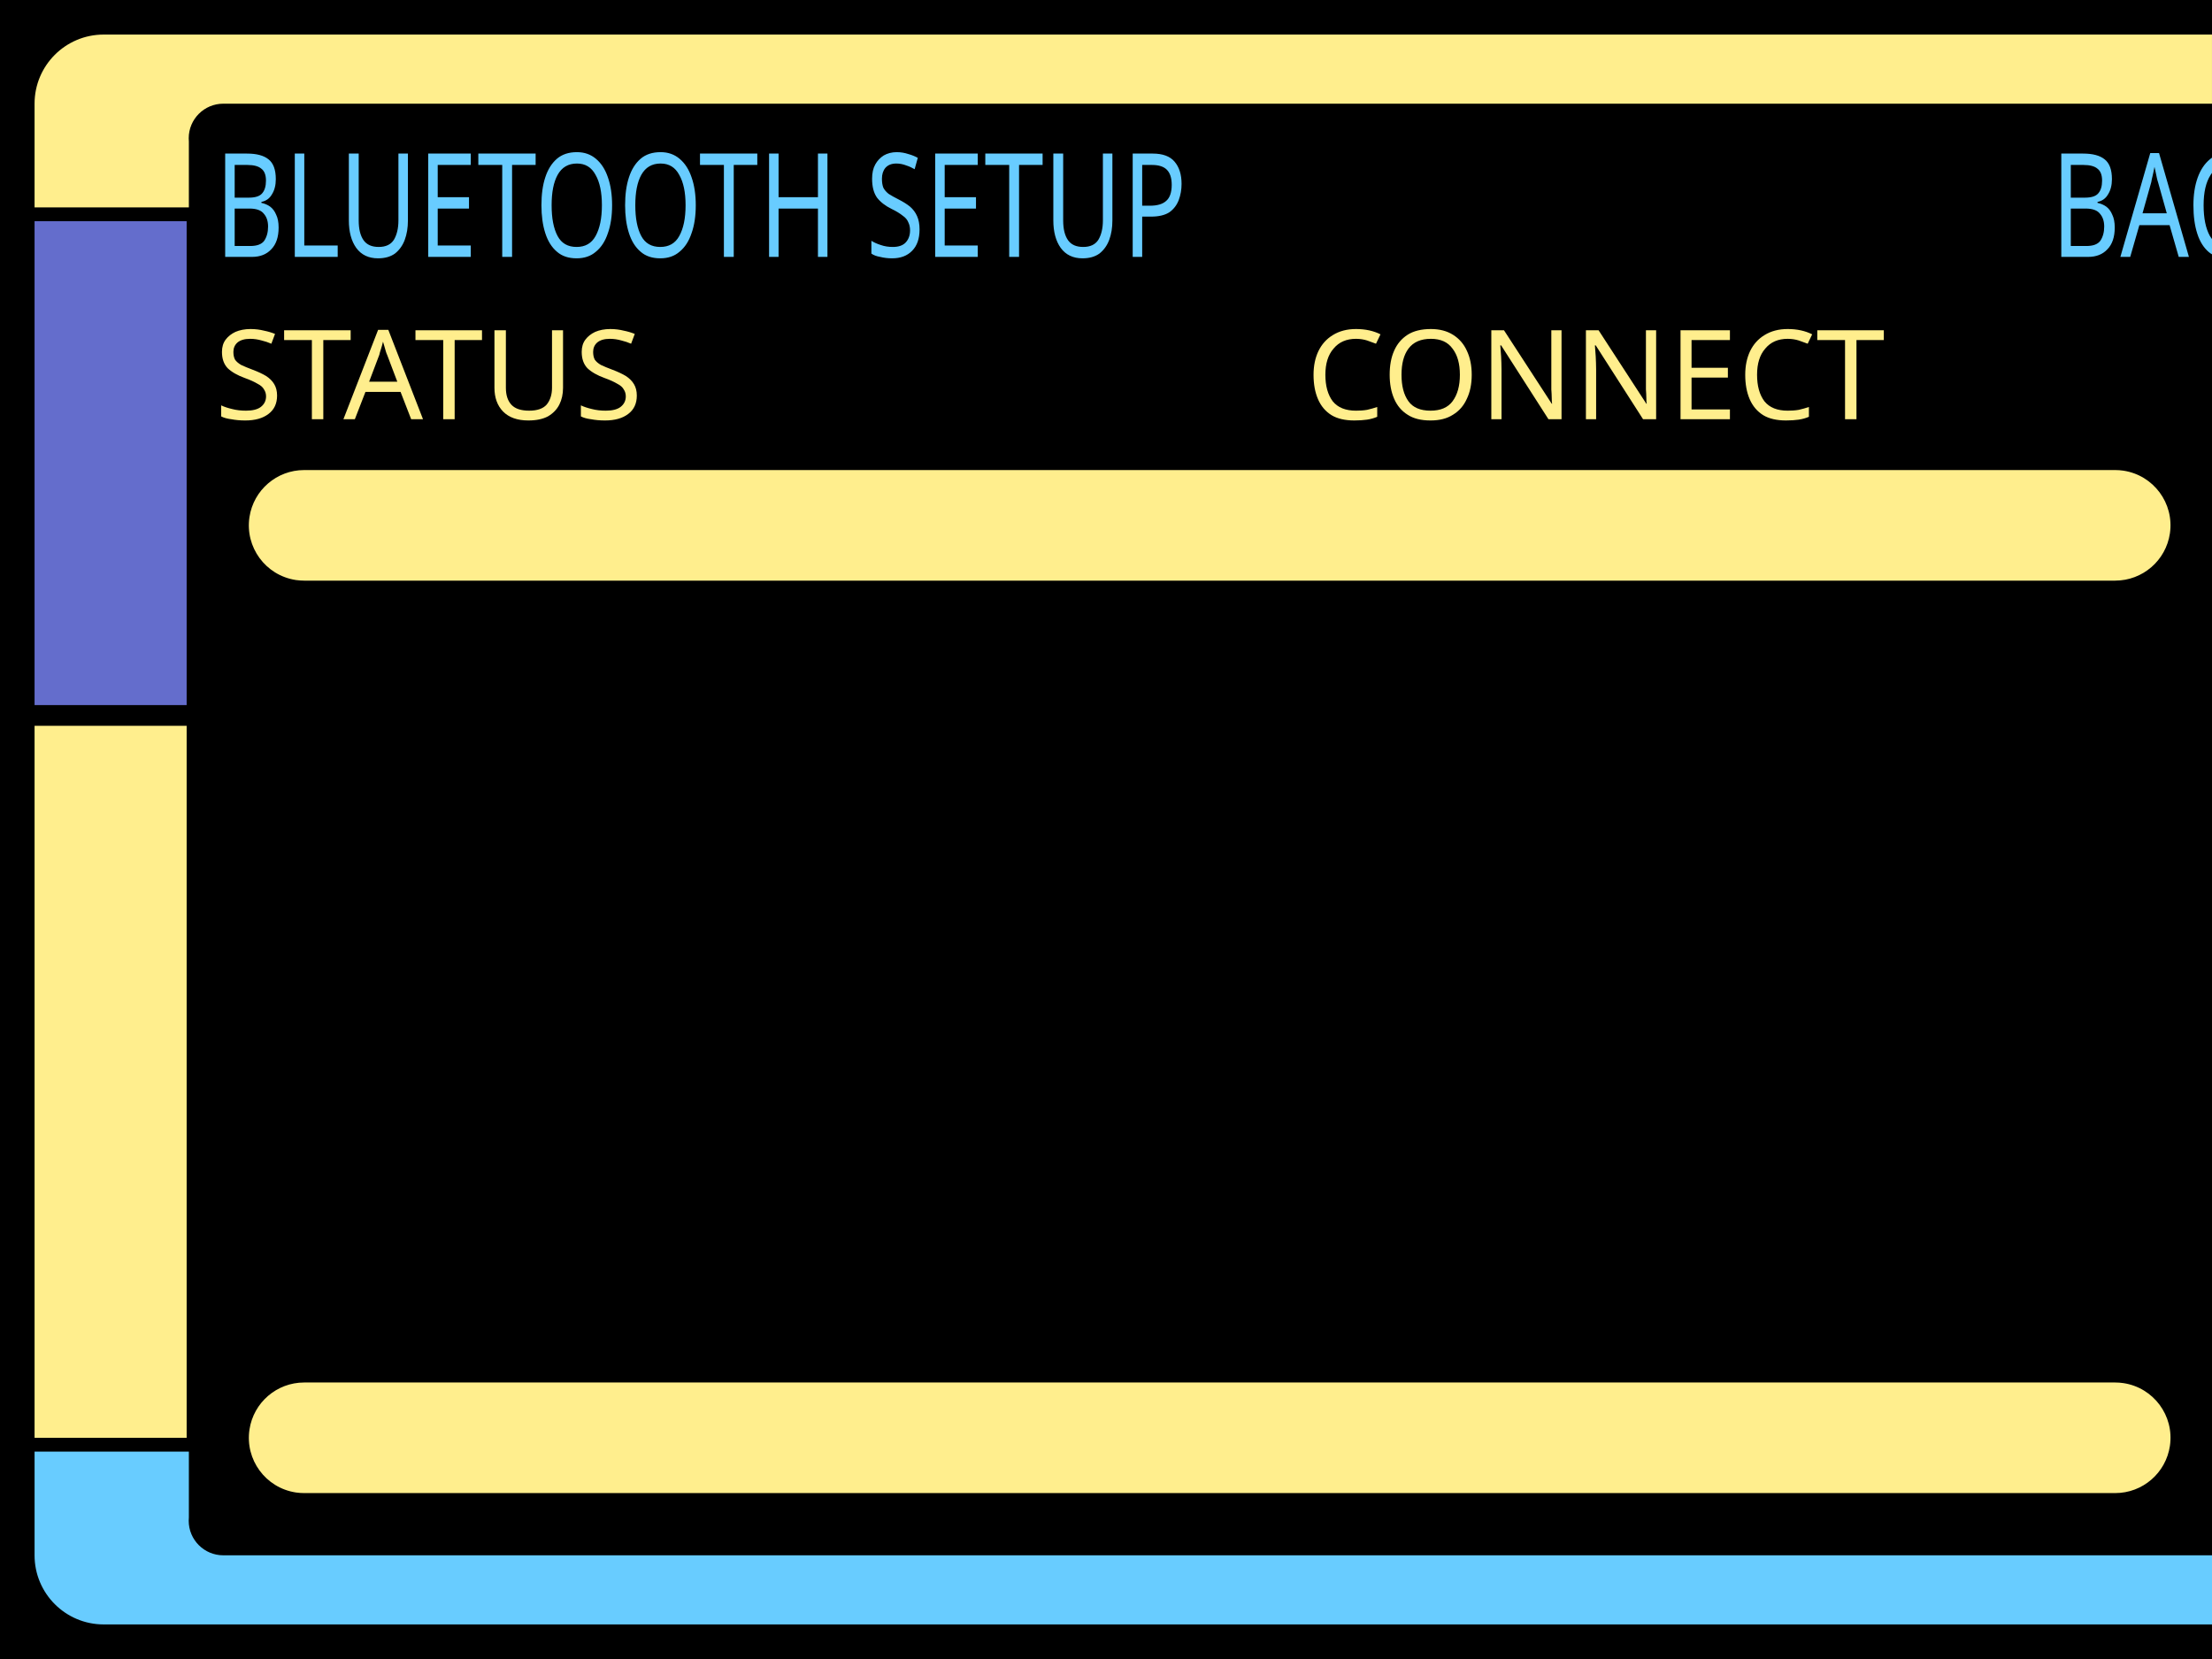
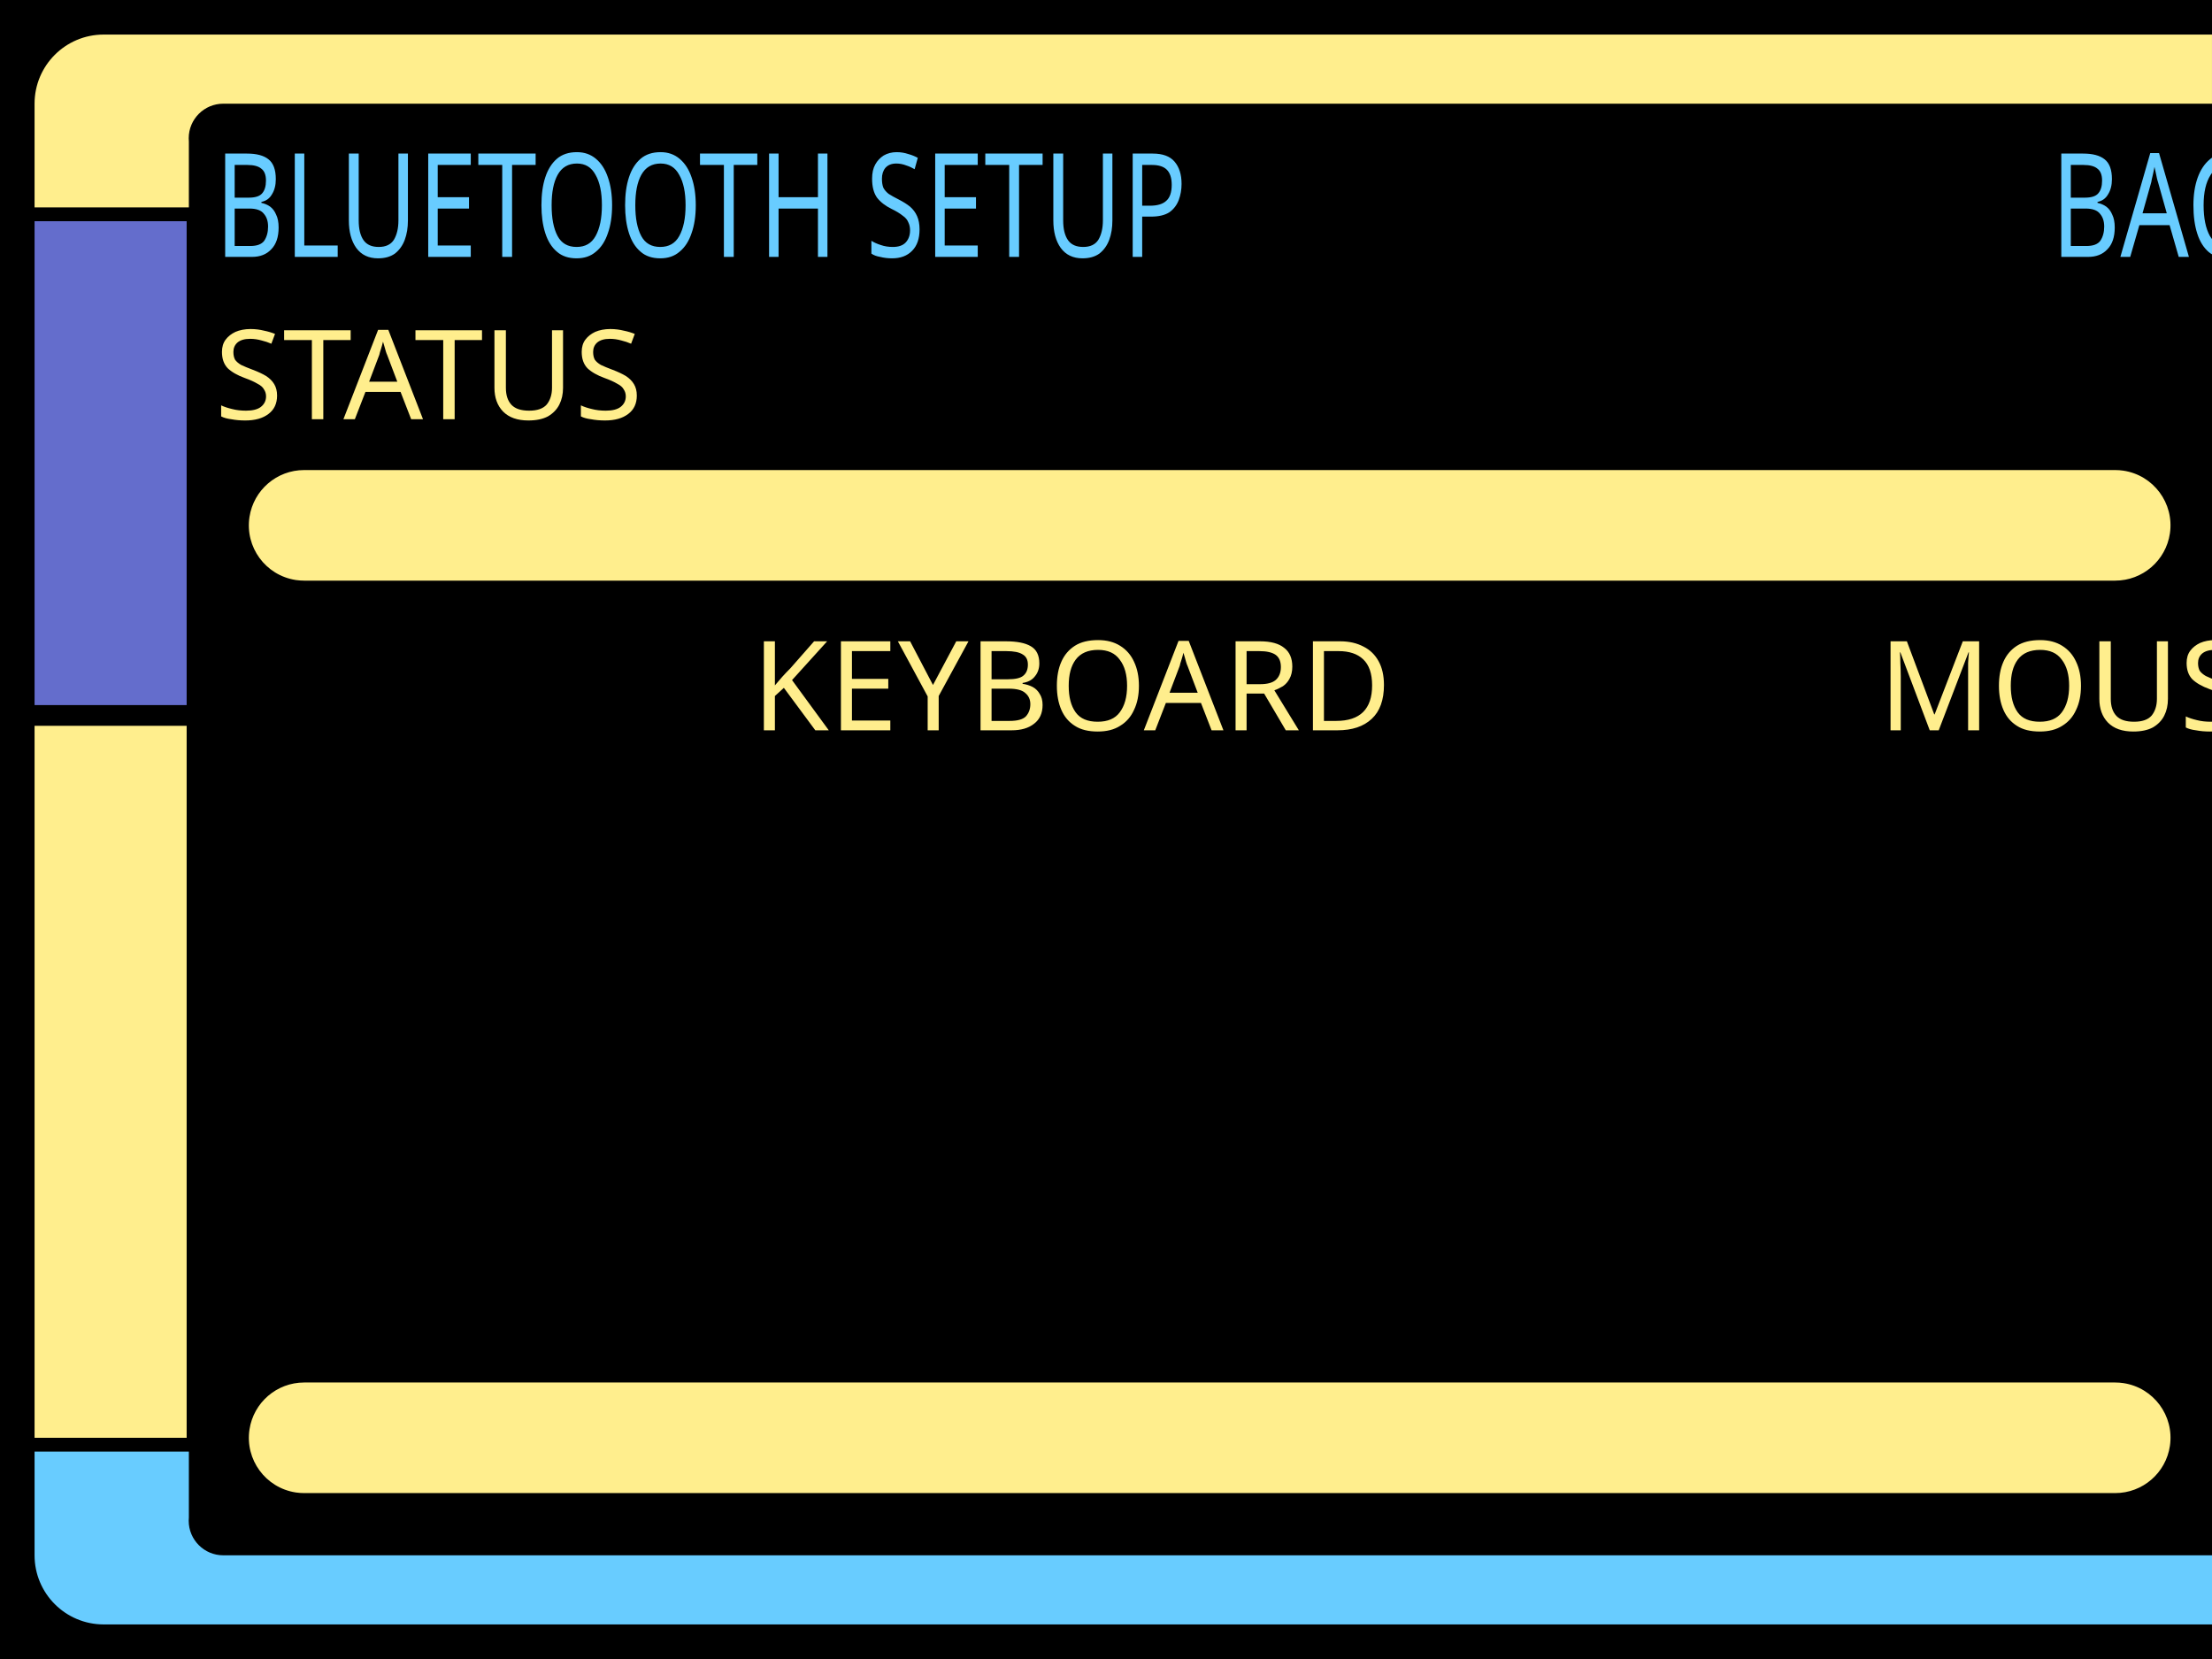
<svg xmlns="http://www.w3.org/2000/svg" xmlns:xlink="http://www.w3.org/1999/xlink" width="320" height="240" viewBox="0 0 84.667 63.5" version="1.1" id="svg8">
  <defs id="defs2">
    <linearGradient id="linearGradient1113">
      <stop style="stop-color:#d0d0d0;stop-opacity:1;" offset="0" id="stop1109" />
      <stop style="stop-color:#d0d0d0;stop-opacity:0;" offset="1" id="stop1111" />
    </linearGradient>
    <linearGradient xlink:href="#linearGradient1113" id="linearGradient1115" x1="15.081" y1="38.431" x2="43.193" y2="38.431" gradientUnits="userSpaceOnUse" />
  </defs>
  <g id="layer1" style="display:inline">
    <rect style="fill:#000000;fill-opacity:1;stroke:#000000;stroke-width:0.502;stroke-miterlimit:4;stroke-dasharray:none;stroke-opacity:1" id="rect10" width="84.165" height="62.998" x="0.251" y="0.251" />
  </g>
  <g id="layer2" style="display:inline">
    <path id="rect836" style="fill:#ffee8d;fill-opacity:1;stroke:none;stroke-width:1.97;stroke-miterlimit:4;stroke-dasharray:none;stroke-opacity:1" d="M 14.98,5 A 10,10 0 0 0 5,15 10,10 0 0 0 5,15.02 V 30 H 27.322 V 20.473 A 5,5 0 0 1 27.301,20 a 5,5 0 0 1 5,-5 H 320 V 5 H 15 a 10,10 0 0 0 -0.02,0 z" transform="scale(0.2645833)" />
    <path id="rect836-8" style="fill:#68ccff;fill-opacity:1;stroke:none;stroke-width:0.521;stroke-miterlimit:4;stroke-dasharray:none;stroke-opacity:1" d="m 3.964,62.177 a 2.646,2.646 0 0 1 -2.641,-2.646 2.646,2.646 0 0 1 0,-0.005 V 55.562 h 5.906 v 2.521 a 1.323,1.323 0 0 0 -0.006,0.125 1.323,1.323 0 0 0 1.323,1.323 H 84.667 v 2.646 H 3.969 a 2.646,2.646 0 0 1 -0.005,0 z" />
    <rect style="fill:#ffee8d;fill-opacity:1;stroke:none;stroke-width:0.548;stroke-miterlimit:4;stroke-dasharray:none;stroke-opacity:1" id="rect871" width="5.821" height="27.252" x="1.323" y="27.781" />
    <rect style="fill:#646dcc;fill-opacity:1;stroke:none;stroke-width:0.522;stroke-miterlimit:4;stroke-dasharray:none;stroke-opacity:1" id="rect873" width="5.821" height="18.521" x="1.323" y="8.467" />
    <path id="rect875" style="fill:#68ccff;fill-opacity:1;stroke:none;stroke-width:2.127;stroke-miterlimit:4;stroke-dasharray:none;stroke-opacity:1" d="m 185,20 a 8,8 0 0 0 -8,8 v 10 h 16 V 32.061 A 4,4 0 0 1 193,32 4,4 0 0 1 197,28 H 320 V 20 H 197 Z" transform="scale(0.2645833)" />
    <path id="rect875-9" style="fill:#68ccff;fill-opacity:1;stroke:none;stroke-width:0.563;stroke-miterlimit:4;stroke-dasharray:none;stroke-opacity:1" d="m 48.948,58.208 a 2.117,2.117 0 0 1 -2.117,-2.117 v -2.646 h 4.233 v 1.571 a 1.058,1.058 0 0 0 0,0.016 1.058,1.058 0 0 0 1.058,1.058 h 32.544 v 2.117 H 52.123 Z" />
    <rect style="fill:#646dcc;fill-opacity:1;stroke:none;stroke-width:1.073;stroke-miterlimit:4;stroke-dasharray:none;stroke-opacity:1" id="rect911" width="4.233" height="42.333" x="46.831" y="10.583" />
  </g>
  <g id="layer3" style="display:none;mix-blend-mode:normal">
    <path id="rect853-1" style="fill:#68ccff;stroke-width:0.296" d="m 14.552,22.49 v 4.233 h -3.969 A 2.117,2.117 0 0 1 8.467,24.606 2.117,2.117 0 0 1 10.583,22.49 Z" />
    <path id="rect853-1-96" style="display:inline;mix-blend-mode:normal;fill:#68ccff;stroke-width:0.296" d="m 14.552,16.933 v 4.233 h -3.969 A 2.117,2.117 0 0 1 8.467,19.05 2.117,2.117 0 0 1 10.583,16.933 Z" />
    <rect style="fill:#ffee8d;fill-opacity:1;stroke-width:0.479" id="rect860-3" width="4.233" height="4.233" x="-19.315" y="22.49" transform="scale(-1,1)" />
    <path id="rect853-1-9" style="fill:#68ccff;stroke-width:0.296" d="m 14.552,28.046 v 4.233 h -3.969 A 2.117,2.117 0 0 1 8.467,30.163 2.117,2.117 0 0 1 10.583,28.046 Z" />
    <rect style="fill:#d0d0d0;fill-opacity:1;stroke-width:0.479" id="rect860-3-1" width="4.233" height="4.233" x="-19.315" y="28.046" transform="scale(-1,1)" />
    <rect style="fill:#000000;fill-opacity:1;stroke-width:0.479" id="rect860-3-1-3-6" width="4.233" height="4.233" x="-19.315" y="5.292" transform="scale(-1,1)" />
    <rect style="fill:#68ccff;stroke-width:0.479" id="rect860-9-4-2-25" width="4.233" height="4.233" x="15.081" y="16.933" />
    <path id="rect853-9-6-0-8-5" style="display:inline;mix-blend-mode:normal;fill:#ffee8d;fill-opacity:1;stroke-width:0.296" d="M 19.844,43.392 V 47.625 H 23.812 A 2.117,2.117 0 0 0 25.929,45.508 2.117,2.117 0 0 0 23.812,43.392 Z" />
    <path id="rect853-1-9-2-1-8-1" style="display:inline;mix-blend-mode:normal;fill:#ffee8d;fill-opacity:1;stroke-width:0.296" d="M 14.552,43.392 V 47.625 h -3.969 A 2.117,2.117 0 0 1 8.467,45.508 2.117,2.117 0 0 1 10.583,43.392 Z" />
    <rect style="display:inline;mix-blend-mode:normal;fill:#ffee8d;fill-opacity:1;stroke-width:0.479" id="rect860-3-1-3-6-6-0-8" width="4.233" height="4.233" x="-19.315" y="43.392" transform="scale(-1,1)" />
    <path id="rect853-9-6-0-8-5-1" style="display:inline;mix-blend-mode:normal;fill:#ffee8d;fill-opacity:1;stroke-width:0.296" d="m 19.844,48.536 v 4.233 h 3.969 A 2.117,2.117 0 0 0 25.929,50.653 2.117,2.117 0 0 0 23.813,48.536 Z" />
    <path id="rect853-1-9-2-1-8-1-0" style="display:inline;mix-blend-mode:normal;fill:#ffee8d;fill-opacity:1;stroke-width:0.296" d="m 14.552,48.536 v 4.233 h -3.969 A 2.117,2.117 0 0 1 8.467,50.653 2.117,2.117 0 0 1 10.583,48.536 Z" />
    <rect style="display:inline;mix-blend-mode:normal;fill:#ffee8d;fill-opacity:1;stroke-width:0.479" id="rect860-3-1-3-6-6-0-8-7" width="4.233" height="4.233" x="-19.315" y="48.536" transform="scale(-1,1)" />
    <path id="rect853-9-6-0-8-5-6" style="display:inline;mix-blend-mode:normal;fill:#ffee8d;fill-opacity:1;stroke-width:0.296" d="m 19.844,53.828 v 4.233 H 23.812 A 2.117,2.117 0 0 0 25.929,55.944 2.117,2.117 0 0 0 23.812,53.828 Z" />
    <path id="rect853-1-9-2-1-8-1-6" style="display:inline;mix-blend-mode:normal;fill:#ffee8d;fill-opacity:1;stroke-width:0.296" d="m 14.552,53.828 v 4.233 h -3.969 A 2.117,2.117 0 0 1 8.467,55.944 2.117,2.117 0 0 1 10.583,53.828 Z" />
    <rect style="display:inline;mix-blend-mode:normal;fill:#ffee8d;fill-opacity:1;stroke-width:0.479" id="rect860-3-1-3-6-6-0-8-0" width="4.233" height="4.233" x="-19.315" y="53.828" transform="scale(-1,1)" />
    <path id="rect853-9-6-0-8-5-9" style="display:inline;mix-blend-mode:normal;fill:#ffee8d;fill-opacity:1;stroke-width:0.296" d="M 39.423,43.392 V 47.625 h 3.969 a 2.117,2.117 0 0 0 2.117,-2.117 2.117,2.117 0 0 0 -2.117,-2.117 z" />
    <path id="rect853-1-9-2-1-8-1-3" style="display:inline;mix-blend-mode:normal;fill:#ffee8d;fill-opacity:1;stroke-width:0.296" d="M 34.131,43.392 V 47.625 H 30.163 A 2.117,2.117 0 0 1 28.046,45.508 2.117,2.117 0 0 1 30.163,43.392 Z" />
    <rect style="display:inline;mix-blend-mode:normal;fill:#ffee8d;fill-opacity:1;stroke-width:0.479" id="rect860-3-1-3-6-6-0-8-5" width="4.233" height="4.233" x="-38.894" y="43.392" transform="scale(-1,1)" />
    <path id="rect853-9-6-0-8-5-1-1" style="display:inline;mix-blend-mode:normal;fill:#ffee8d;fill-opacity:1;stroke-width:0.296" d="m 39.423,48.536 v 4.233 h 3.969 A 2.117,2.117 0 0 0 45.508,50.653 2.117,2.117 0 0 0 43.392,48.536 Z" />
    <path id="rect853-1-9-2-1-8-1-0-7" style="display:inline;mix-blend-mode:normal;fill:#ffee8d;fill-opacity:1;stroke-width:0.296" d="m 34.131,48.536 v 4.233 H 30.163 A 2.117,2.117 0 0 1 28.046,50.653 2.117,2.117 0 0 1 30.163,48.536 Z" />
    <rect style="display:inline;mix-blend-mode:normal;fill:#ffee8d;fill-opacity:1;stroke-width:0.479" id="rect860-3-1-3-6-6-0-8-7-5" width="4.233" height="4.233" x="-38.894" y="48.536" transform="scale(-1,1)" />
    <path id="rect853-9-6-0-8-5-6-6" style="display:inline;mix-blend-mode:normal;fill:#ffee8d;fill-opacity:1;stroke-width:0.296" d="m 39.423,53.828 v 4.233 h 3.969 a 2.117,2.117 0 0 0 2.117,-2.117 2.117,2.117 0 0 0 -2.117,-2.117 z" />
    <path id="rect853-1-9-2-1-8-1-6-0" style="display:inline;mix-blend-mode:normal;fill:#ffee8d;fill-opacity:1;stroke-width:0.296" d="m 34.131,53.828 v 4.233 H 30.163 A 2.117,2.117 0 0 1 28.046,55.944 2.117,2.117 0 0 1 30.163,53.828 Z" />
    <rect style="display:inline;mix-blend-mode:normal;fill:#ffee8d;fill-opacity:1;stroke-width:0.479" id="rect860-3-1-3-6-6-0-8-0-6" width="4.233" height="4.233" x="-38.894" y="53.828" transform="scale(-1,1)" />
  </g>
  <g id="layer4" style="display:none">
    <text xml:space="preserve" style="font-style:normal;font-variant:normal;font-weight:normal;font-stretch:normal;font-size:4.763px;line-height:1.25;font-family:Antonio;-inkscape-font-specification:'Antonio, @wght=400';font-variant-ligatures:normal;font-variant-caps:normal;font-variant-numeric:normal;font-variant-east-asian:normal;font-variation-settings:'wght' 400;letter-spacing:0px;word-spacing:0px;fill:#68ccff;fill-opacity:1;stroke:none;stroke-width:0.228" x="23.013" y="18.5" id="text890-6" transform="scale(0.8612547,1.161097)">
      <tspan id="tspan1788" x="23.013" y="18.5">BLUETOOTH</tspan>
    </text>
    <text xml:space="preserve" style="font-style:normal;font-variant:normal;font-weight:normal;font-stretch:normal;font-size:4.763px;line-height:1.25;font-family:Antonio;-inkscape-font-specification:'Antonio, @wght=400';font-variant-ligatures:normal;font-variant-caps:normal;font-variant-numeric:normal;font-variant-east-asian:normal;font-variation-settings:'wght' 400;letter-spacing:0px;word-spacing:0px;display:inline;fill:#ffee8d;fill-opacity:1;stroke:none;stroke-width:0.228" x="9.496" y="36.046" id="text890-2-8" transform="scale(0.8612547,1.161097)">
      <tspan id="tspan1911" x="9.496" y="36.046">CUSTOM FUNCTIONS</tspan>
    </text>
    <text xml:space="preserve" style="font-style:normal;font-variant:normal;font-weight:normal;font-stretch:normal;font-size:4.763px;line-height:1.25;font-family:Antonio;-inkscape-font-specification:'Antonio, @wght=400';font-variant-ligatures:normal;font-variant-caps:normal;font-variant-numeric:normal;font-variant-east-asian:normal;font-variation-settings:'wght' 400;letter-spacing:0px;word-spacing:0px;display:inline;fill:#ffee8d;fill-opacity:1;stroke:none;stroke-width:0.228" x="23.013" y="23.285" id="text890-2-8-9" transform="scale(0.8612547,1.161097)">
      <tspan id="tspan1830" x="23.013" y="23.285">LCARS ACCESS</tspan>
    </text>
    <text xml:space="preserve" style="font-style:normal;font-variant:normal;font-weight:normal;font-stretch:normal;font-size:4.763px;line-height:1.25;font-family:Antonio;-inkscape-font-specification:'Antonio, @wght=400';font-variant-ligatures:normal;font-variant-caps:normal;font-variant-numeric:normal;font-variant-east-asian:normal;font-variation-settings:'wght' 400;letter-spacing:0px;word-spacing:0px;display:inline;fill:#68ccff;fill-opacity:1;stroke:none;stroke-width:0.228" x="23.013" y="28.071" id="text890-6-2" transform="scale(0.8612547,1.161097)">
      <tspan id="tspan1852" x="23.013" y="28.071">CARTOGRAPHY</tspan>
    </text>
    <text xml:space="preserve" style="font-style:normal;font-variant:normal;font-weight:normal;font-stretch:normal;font-size:4.763px;line-height:1.25;font-family:Antonio;-inkscape-font-specification:Antonio;font-variant-ligatures:normal;font-variant-caps:normal;font-variant-numeric:normal;font-variant-east-asian:normal;letter-spacing:0px;word-spacing:0px;display:inline;fill:#ffee8d;fill-opacity:1;stroke:none;stroke-width:0.228" x="59.617" y="34.451" id="text890-2-8-8" transform="scale(0.8612547,1.161097)">
      <tspan id="tspan888-1-5-4" x="59.617" y="34.451" style="font-style:normal;font-variant:normal;font-weight:normal;font-stretch:normal;font-size:4.763px;font-family:Antonio;-inkscape-font-specification:Antonio;font-variant-ligatures:normal;font-variant-caps:normal;font-variant-numeric:normal;font-variant-east-asian:normal;fill:#ffee8d;fill-opacity:1;stroke-width:0.228">CONSOLE</tspan>
    </text>
  </g>
  <g id="layer7" style="display:none">
    <rect style="fill:#ffffff;fill-opacity:1;stroke-width:0.668;stroke-miterlimit:4;stroke-dasharray:none" id="rect1700" width="32.544" height="26.458" x="51.594" y="7.938" ry="1.332" />
    <rect style="fill:#ffffff;fill-opacity:1;stroke-width:0.517;stroke-miterlimit:4;stroke-dasharray:none" id="rect1720" width="32.544" height="14.552" x="51.594" y="41.01" ry="1.484" />
    <text xml:space="preserve" style="font-style:normal;font-variant:normal;font-weight:normal;font-stretch:normal;font-size:4.763px;line-height:1.25;font-family:Antonio;-inkscape-font-specification:'Antonio, @wght=400';font-variant-ligatures:normal;font-variant-caps:normal;font-variant-numeric:normal;font-variant-east-asian:normal;font-variation-settings:'wght' 400;letter-spacing:0px;word-spacing:0px;display:inline;fill:#68ccff;fill-opacity:1;stroke:none;stroke-width:0.228" x="9.54" y="8.467" id="text890" transform="scale(0.8612547,1.161097)">
      <tspan id="tspan1782" x="9.54" y="8.467">INIT BATT</tspan>
    </text>
  </g>
  <g id="layer5" style="display:inline">
    <rect style="fill:#000000;fill-opacity:1;stroke:#000000;stroke-width:0.299" id="rect9165" width="42.105" height="54.47" x="42.562" y="4.77" />
  </g>
  <g id="layer6" style="display:none">
    <text xml:space="preserve" style="font-style:normal;font-variant:normal;font-weight:normal;font-stretch:normal;font-size:4.763px;line-height:1.25;font-family:Antonio;-inkscape-font-specification:'Antonio, @wght=400';font-variant-ligatures:normal;font-variant-caps:normal;font-variant-numeric:normal;font-variant-east-asian:normal;font-variation-settings:'wght' 400;letter-spacing:0px;word-spacing:0px;display:inline;fill:#68ccff;fill-opacity:1;stroke:none;stroke-width:0.228" x="9.54" y="8.467" id="text890-9" transform="scale(0.8612547,1.161097)">
      <tspan id="tspan1782-4" x="9.54" y="8.467">LCARS ACCESS TERMINAL                      BACK</tspan>
    </text>
  </g>
  <g id="layer8" style="display:none">
    <path id="rect853-9-6-0-8-5-9-4" style="display:inline;mix-blend-mode:normal;fill:#68ccff;fill-opacity:1;stroke-width:0.296" d="m 77.523,5.292 v 4.233 h 3.969 a 2.117,2.117 0 0 0 2.117,-2.117 2.117,2.117 0 0 0 -2.117,-2.117 z" />
    <rect style="display:inline;mix-blend-mode:normal;fill:#68ccff;fill-opacity:1;stroke-width:0.479" id="rect860-3-1-3-6-6-0-8-5-9" width="4.233" height="4.233" x="-76.994" y="5.292" transform="scale(-1,1)" />
  </g>
  <g id="g9763" style="display:inline">
    <text xml:space="preserve" style="font-style:normal;font-variant:normal;font-weight:normal;font-stretch:normal;font-size:4.763px;line-height:1.25;font-family:Antonio;-inkscape-font-specification:'Antonio, @wght=400';font-variant-ligatures:normal;font-variant-caps:normal;font-variant-numeric:normal;font-variant-east-asian:normal;font-variation-settings:'wght' 400;letter-spacing:0px;word-spacing:0px;display:inline;fill:#68ccff;fill-opacity:1;stroke:none;stroke-width:0.228" x="9.54" y="8.467" id="text9761" transform="scale(0.8612547,1.161097)">
      <tspan id="tspan9759" x="9.54" y="8.467">BLUETOOTH SETUP                               BACK</tspan>
    </text>
    <text xml:space="preserve" style="font-size:4.233px;line-height:1.25;font-family:'Times New Roman';-inkscape-font-specification:'Times New Roman, ';stroke-width:0.265" x="8.599" y="15.743" id="text25015">
      <tspan id="tspan25013" style="stroke-width:0.265" x="8.599" y="15.743" />
    </text>
    <text xml:space="preserve" style="font-size:4.233px;line-height:1.25;font-family:'Times New Roman';-inkscape-font-specification:'Times New Roman, ';stroke-width:0.265" x="16.14" y="26.591" id="text25847">
      <tspan id="tspan25845" style="stroke-width:0.265" x="16.14" y="26.591" />
    </text>
    <text xml:space="preserve" style="font-style:normal;font-variant:normal;font-weight:normal;font-stretch:normal;font-size:4.763px;line-height:1.25;font-family:Antonio;-inkscape-font-specification:Antonio;fill:#ffee8d;fill-opacity:1;stroke-width:0.265" x="8.216" y="16.05" id="text27507">
      <tspan id="tspan27505" style="font-style:normal;font-variant:normal;font-weight:normal;font-stretch:normal;font-size:4.763px;font-family:Antonio;-inkscape-font-specification:Antonio;fill:#ffee8d;fill-opacity:1;stroke-width:0.265" x="8.216" y="16.05">STATUS</tspan>
    </text>
-     <text xml:space="preserve" style="font-style:normal;font-variant:normal;font-weight:normal;font-stretch:normal;font-size:4.763px;line-height:1.25;font-family:Antonio;-inkscape-font-specification:Antonio;display:inline;fill:#ffee8d;fill-opacity:1;stroke-width:0.265" x="49.982" y="16.05" id="text27507-4">
-       <tspan id="tspan27505-0" style="font-style:normal;font-variant:normal;font-weight:normal;font-stretch:normal;font-size:4.763px;font-family:Antonio;-inkscape-font-specification:Antonio;fill:#ffee8d;fill-opacity:1;stroke-width:0.265" x="49.982" y="16.05">CONNECT</tspan>
+     <text xml:space="preserve" style="font-style:normal;font-variant:normal;font-weight:normal;font-stretch:normal;font-size:4.763px;line-height:1.25;font-family:Antonio;-inkscape-font-specification:Antonio;display:inline;fill:#ffee8d;fill-opacity:1;stroke-width:0.265" x="28.769" y="27.956" id="text27507-2">
+       <tspan id="tspan27505-0" style="font-style:normal;font-variant:normal;font-weight:normal;font-stretch:normal;font-size:4.763px;font-family:Antonio;-inkscape-font-specification:Antonio;fill:#ffee8d;fill-opacity:1;stroke-width:0.265" x="28.769" y="27.956">KEYBOARD</tspan>
    </text>
    <path id="path47780" style="display:inline;fill:#ffee8d;fill-opacity:1;stroke:none;stroke-width:4.285" d="m 43.994,200 a 8,8 0 0 0 -7.902,6.795 8,8 0 0 0 6.682,9.111 l 0.084,0.012 A 8,8 0 0 0 44,215.998 V 216 h 262 v -0.002 a 8,8 0 0 0 7.914,-6.834 8,8 0 0 0 -6.729,-9.076 A 8,8 0 0 0 306,200 H 305.994 44 a 8,8 0 0 0 -0.006,0 z" transform="scale(0.2645833)" />
    <path id="path47780-7" style="display:inline;fill:#ffee8d;fill-opacity:1;stroke:none;stroke-width:1.134" d="M 11.64,17.992 A 2.117,2.117 0 0 0 9.549,19.789 2.117,2.117 0 0 0 11.317,22.2 l 0.022,0.003 a 2.117,2.117 0 0 0 0.302,0.021 v 5.15e-4 H 80.962 v -5.3e-4 a 2.117,2.117 0 0 0 2.094,-1.808 2.117,2.117 0 0 0 -1.78,-2.401 2.117,2.117 0 0 0 -0.314,-0.023 H 80.961 11.642 a 2.117,2.117 0 0 0 -0.002,0 z" />
    <text xml:space="preserve" style="font-size:4.233px;line-height:1.25;font-family:'Times New Roman';-inkscape-font-specification:'Times New Roman, ';stroke-width:0.265" x="47.786" y="15.921" id="text52891">
      <tspan id="tspan52889" style="stroke-width:0.265" x="47.786" y="15.921" />
    </text>
+     <text xml:space="preserve" style="font-style:normal;font-variant:normal;font-weight:normal;font-stretch:normal;font-size:4.763px;line-height:1.25;font-family:Antonio;-inkscape-font-specification:Antonio;display:inline;fill:#ffee8d;fill-opacity:1;stroke-width:0.265" x="71.896" y="27.956" id="text27507-2-2">
+       <tspan id="tspan27505-0-0" style="font-style:normal;font-variant:normal;font-weight:normal;font-stretch:normal;font-size:4.763px;font-family:Antonio;-inkscape-font-specification:Antonio;fill:#ffee8d;fill-opacity:1;stroke-width:0.265" x="71.896" y="27.956">MOUSE</tspan>
+     </text>
  </g>
  <g id="g9757" style="display:none">
    <path id="path9753" style="display:inline;mix-blend-mode:normal;fill:#68ccff;fill-opacity:1;stroke-width:0.296" d="m 76.994,5.292 v 4.233 h 3.969 a 2.117,2.117 0 0 0 2.117,-2.117 2.117,2.117 0 0 0 -2.117,-2.117 z" />
    <rect style="display:inline;mix-blend-mode:normal;fill:#68ccff;fill-opacity:1;stroke-width:0.479" id="rect9755" width="4.233" height="4.233" x="-76.465" y="5.292" transform="scale(-1,1)" />
-     <path id="rect853-9-6-0-8-5-65" style="display:inline;mix-blend-mode:normal;fill:#ffee8d;fill-opacity:1;stroke-width:0.296" d="m 76.994,11.906 v 4.233 h 3.969 a 2.117,2.117 0 0 0 2.117,-2.117 2.117,2.117 0 0 0 -2.117,-2.117 z" />
-     <path id="rect853-1-9-2-1-8-1-1" style="display:inline;mix-blend-mode:normal;fill:#ffee8d;fill-opacity:1;stroke-width:0.296" d="m 71.702,11.906 v 4.233 h -3.969 a 2.117,2.117 0 0 1 -2.117,-2.117 2.117,2.117 0 0 1 2.117,-2.117 z" />
-     <rect style="display:inline;mix-blend-mode:normal;fill:#ffee8d;fill-opacity:1;stroke-width:0.479" id="rect860-3-1-3-6-6-0-8-76" width="4.233" height="4.233" x="-76.465" y="11.906" transform="scale(-1,1)" />
+     <path id="rect853-9-6-0-8-5-3" style="display:inline;mix-blend-mode:normal;fill:#ffee8d;fill-opacity:1;stroke-width:0.296" d="m 20.902,23.812 v 4.233 h 3.969 A 2.117,2.117 0 0 0 26.987,25.929 2.117,2.117 0 0 0 24.871,23.812 Z" />
+     <path id="rect853-1-9-2-1-8-1-2" style="display:inline;mix-blend-mode:normal;fill:#ffee8d;fill-opacity:1;stroke-width:0.296" d="m 15.61,23.812 v 4.233 h -3.969 A 2.117,2.117 0 0 1 9.525,25.929 2.117,2.117 0 0 1 11.642,23.812 Z" />
+     <rect style="display:inline;mix-blend-mode:normal;fill:#ffee8d;fill-opacity:1;stroke-width:0.479" id="rect860-3-1-3-6-6-0-8-8" width="4.233" height="4.233" x="-20.373" y="23.812" transform="scale(-1,1)" />
+     <path id="rect853-9-6-0-8-5-3-3" style="display:inline;mix-blend-mode:normal;fill:#ffee8d;fill-opacity:1;stroke-width:0.296" d="m 63.765,23.812 v 4.233 h 3.969 A 2.117,2.117 0 0 0 69.85,25.929 2.117,2.117 0 0 0 67.733,23.812 Z" />
+     <path id="rect853-1-9-2-1-8-1-2-7" style="display:inline;mix-blend-mode:normal;fill:#ffee8d;fill-opacity:1;stroke-width:0.296" d="m 58.473,23.812 v 4.233 h -3.969 A 2.117,2.117 0 0 1 52.388,25.929 2.117,2.117 0 0 1 54.504,23.812 Z" />
+     <rect style="display:inline;mix-blend-mode:normal;fill:#ffee8d;fill-opacity:1;stroke-width:0.479" id="rect860-3-1-3-6-6-0-8-8-3" width="4.233" height="4.233" x="-63.235" y="23.812" transform="scale(-1,1)" />
  </g>
</svg>
